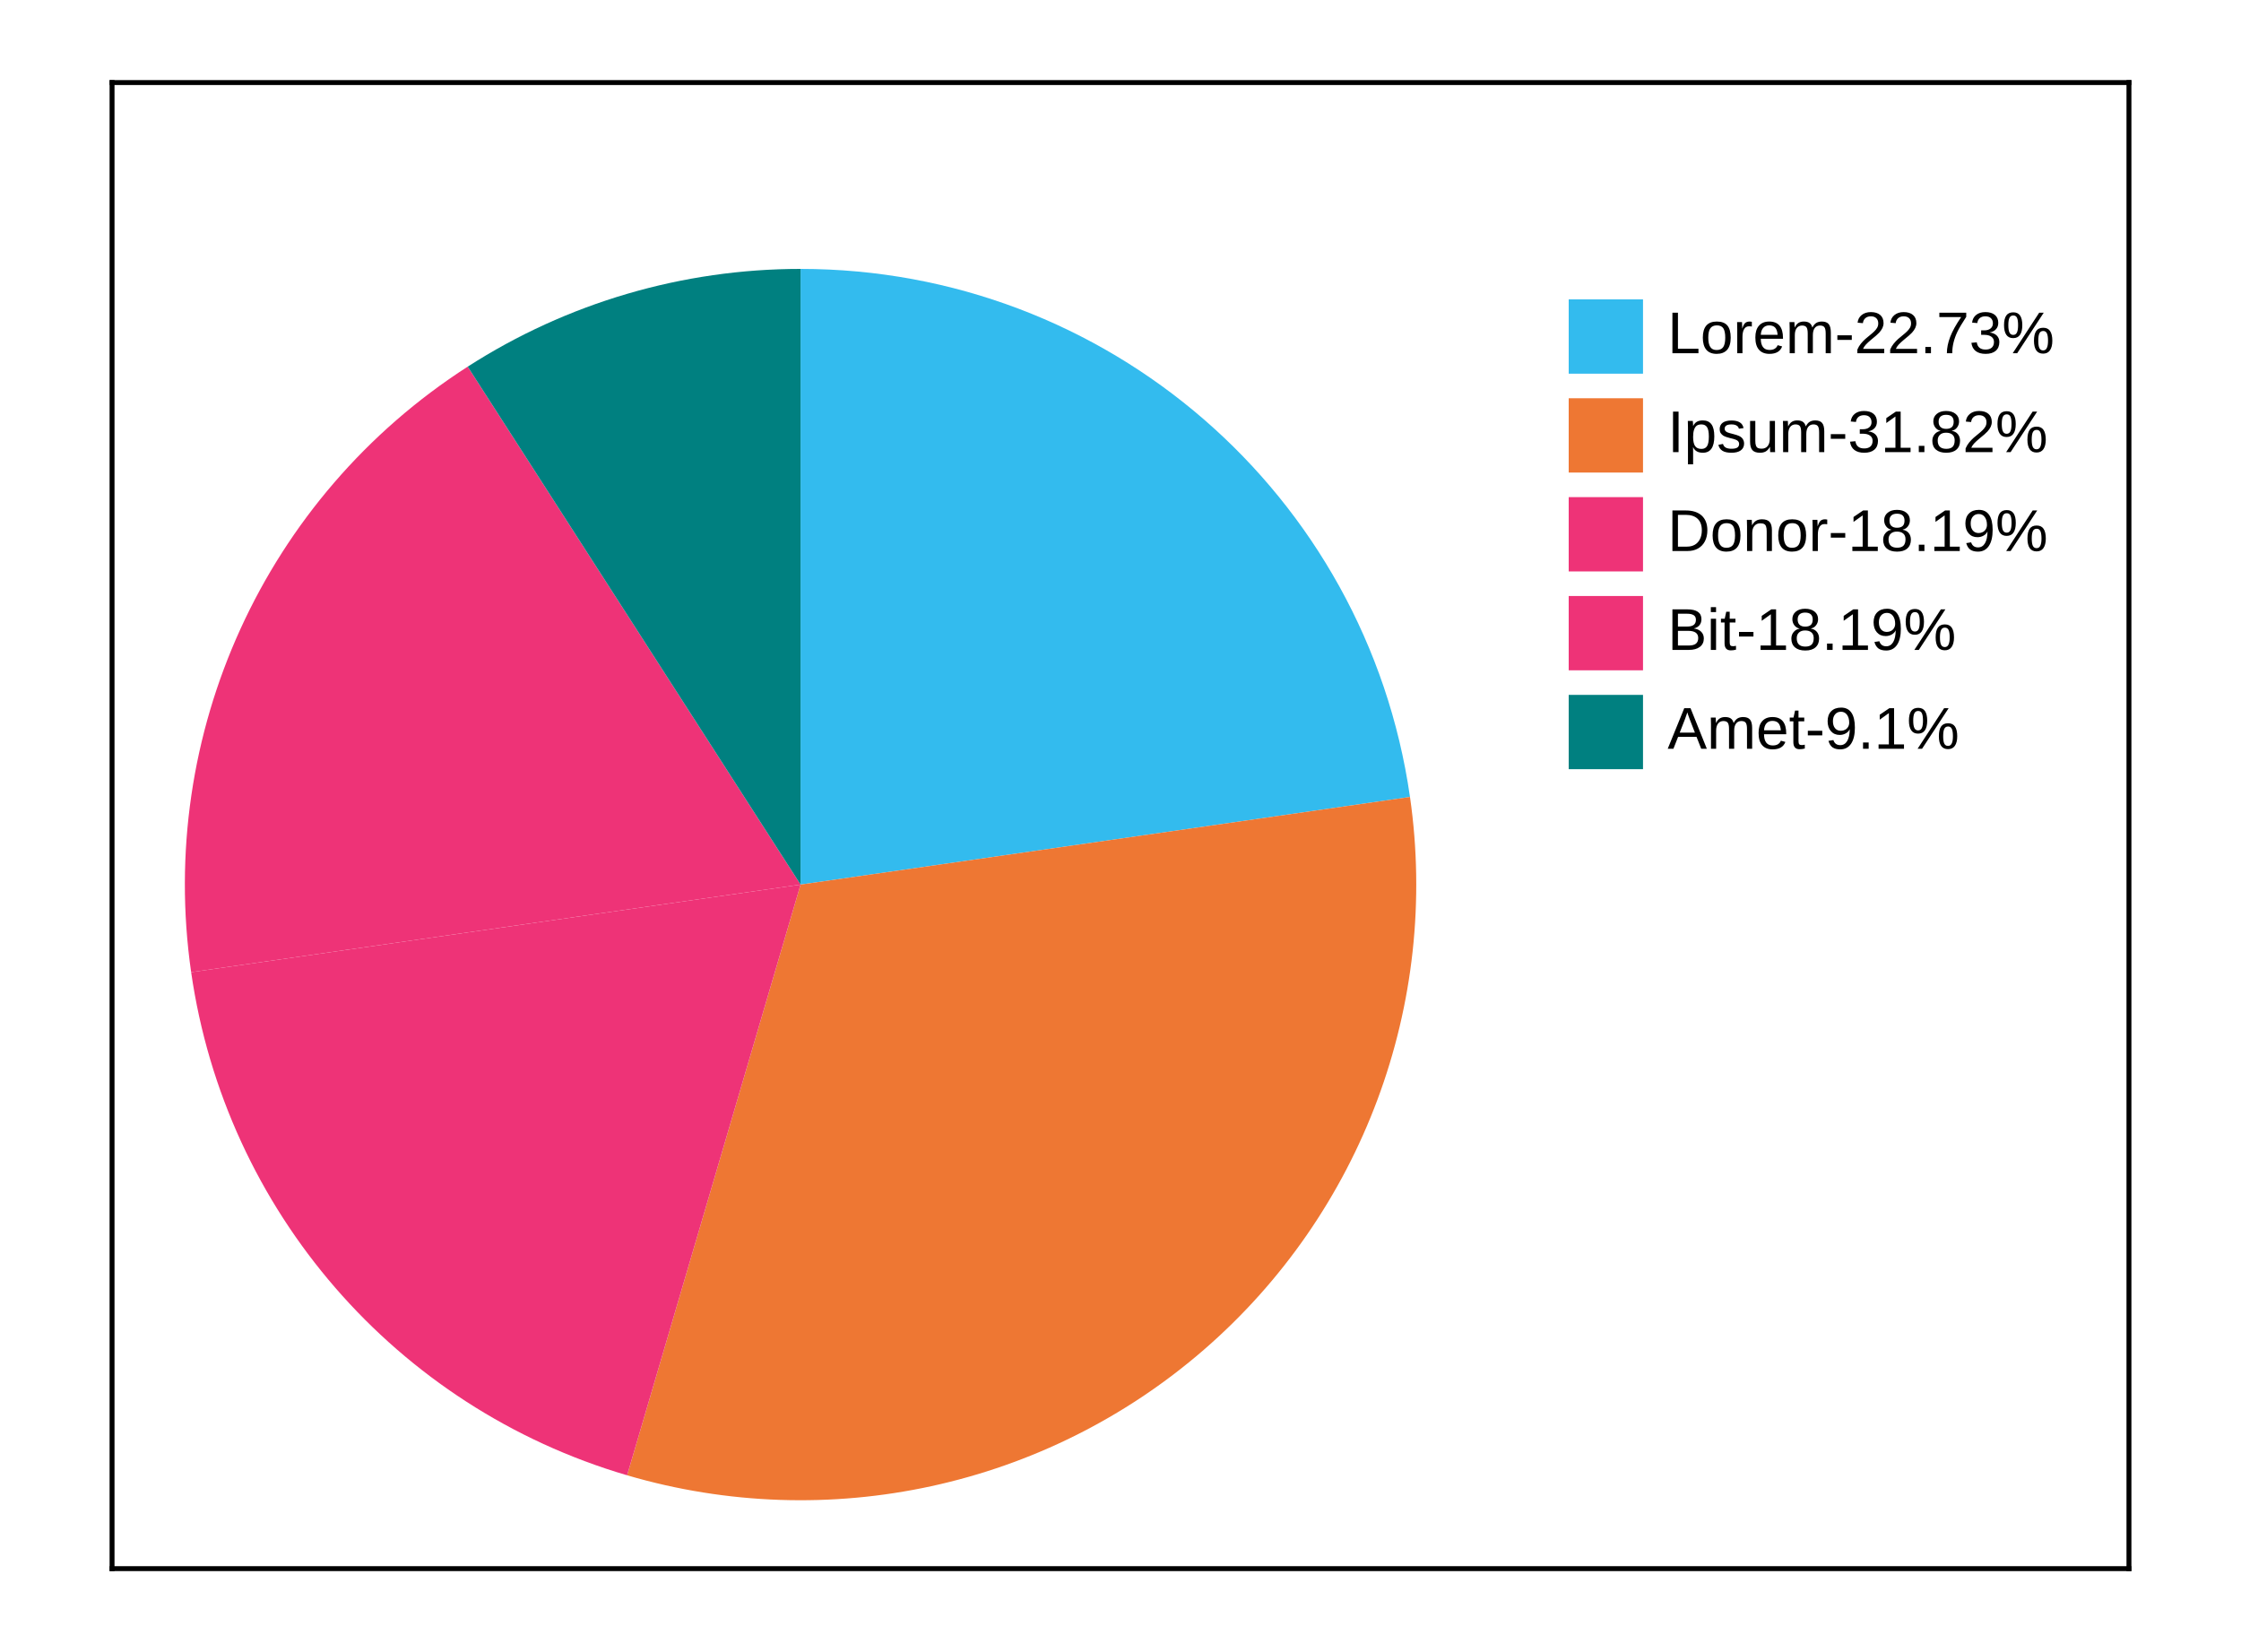
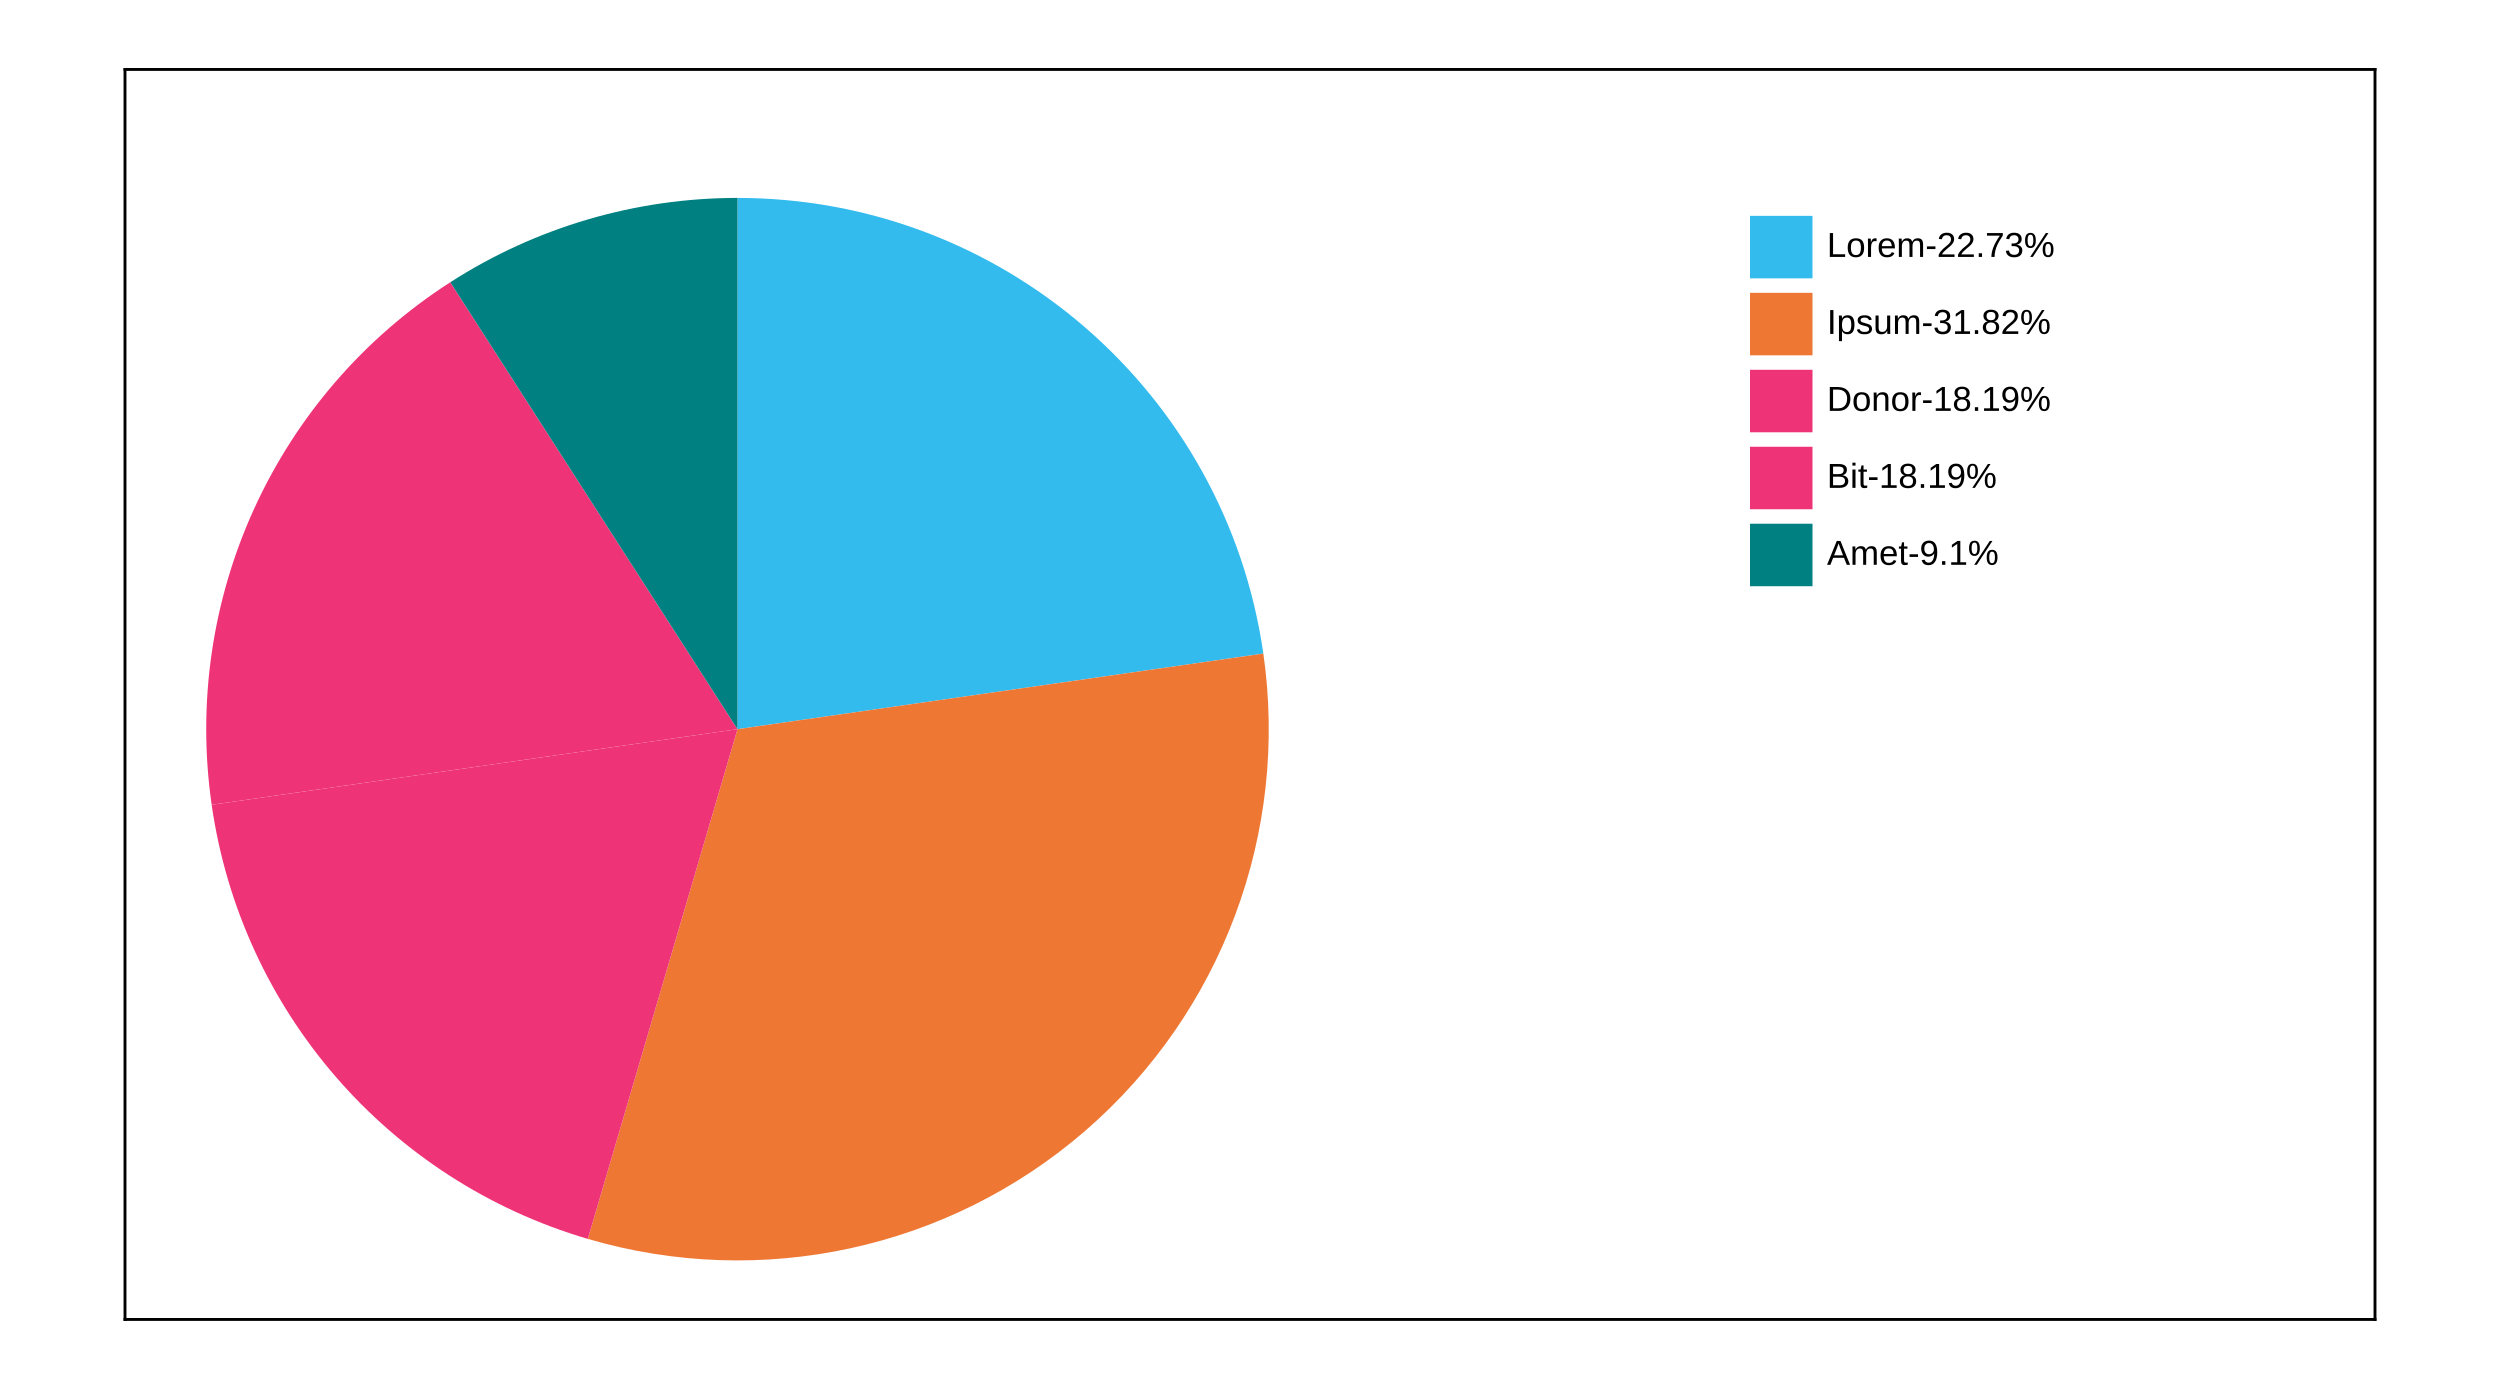
- <svg xmlns="http://www.w3.org/2000/svg" width="456.0" height="336.0" version="1.1" style="top: 0px;       left: 0px;       position: absolute;">
+ <svg xmlns="http://www.w3.org/2000/svg" width="864" height="480" version="1.1" style="top: 0px;       left: 0px;       position: absolute;">
  <g>
-     <line type="border.left" x1="22.8" y1="319.2" x2="22.8" y2="16.8" fill="rgba(0,0,0,0)" stroke="black" stroke-width="1" shape-rendering="geometricPrecision" stroke-linecap="square" stroke-dasharray="" />
-     <line type="border.right" x1="433.2" y1="319.2" x2="433.2" y2="16.8" fill="rgba(0,0,0,0)" stroke="black" stroke-width="1" shape-rendering="geometricPrecision" stroke-linecap="square" stroke-dasharray="" />
-     <line type="border.top" x1="22.8" y1="16.8" x2="433.2" y2="16.8" fill="rgba(0,0,0,0)" stroke="black" stroke-width="1" shape-rendering="geometricPrecision" stroke-linecap="square" stroke-dasharray="" />
-     <line type="border.bottom" x1="22.8" y1="319.2" x2="433.2" y2="319.2" fill="rgba(0,0,0,0)" stroke="black" stroke-width="1" shape-rendering="geometricPrecision" stroke-linecap="square" stroke-dasharray="" />
-     <text tag="figure.title" fill="black" x="228.0" y="45.8" font-size="18" font-weight="normal" font-family="Arial, Verdana, sans-serif" font-style="normal" transform="" dominant-baseline="auto" text-anchor="middle">
+     <line type="border.left" x1="43.2" y1="456.0" x2="43.2" y2="24.0" fill="rgba(0,0,0,0)" stroke="black" stroke-width="1" shape-rendering="geometricPrecision" stroke-linecap="square" stroke-dasharray="" />
+     <line type="border.right" x1="820.8" y1="456.0" x2="820.8" y2="24.0" fill="rgba(0,0,0,0)" stroke="black" stroke-width="1" shape-rendering="geometricPrecision" stroke-linecap="square" stroke-dasharray="" />
+     <line type="border.top" x1="43.2" y1="24.0" x2="820.8" y2="24.0" fill="rgba(0,0,0,0)" stroke="black" stroke-width="1" shape-rendering="geometricPrecision" stroke-linecap="square" stroke-dasharray="" />
+     <line type="border.bottom" x1="43.2" y1="456.0" x2="820.8" y2="456.0" fill="rgba(0,0,0,0)" stroke="black" stroke-width="1" shape-rendering="geometricPrecision" stroke-linecap="square" stroke-dasharray="" />
+     <text tag="figure.title" fill="black" x="432.0" y="53.0" font-size="18" font-weight="normal" font-family="Arial, Verdana, sans-serif" font-style="normal" transform="" dominant-baseline="auto" text-anchor="middle">
     
    </text>
-     <path d="M 162.9 54.72  A 125.28 125.28 0 0 1 286.905 162.171  L 162.9 180  Z" fill="#33BBEE" />
-     <path d="M 286.905 162.171  A 125.28 125.28 0 0 1 127.605 300.205  L 162.9 180  Z" fill="#EE7733" />
-     <path d="M 127.605 300.205  A 125.28 125.28 0 0 1 38.895 197.829  L 162.9 180  Z" fill="#EE3377" />
-     <path d="M 38.895 197.829  A 125.28 125.28 0 0 1 95.169 74.608  L 162.9 180  Z" fill="#EE3377" />
-     <path d="M 95.169 74.608  A 125.28 125.28 0 0 1 162.9 54.72  L 162.9 180  Z" fill="#008080" />
-     <rect type="pie.legend" stroke="rgba(0,0,0,0)" fill="#33BBEE" x="319.2" y="60.92" width="15.12" height="15.12" stroke-width="1" stroke-opacity="1.0" fill-opacity="1.0" filter="">
+     <path d="M 254.88 68.4  A 183.6 183.6 0 0 1 436.611 225.871  L 254.88 252  Z" fill="#33BBEE" />
+     <path d="M 436.611 225.871  A 183.6 183.6 0 0 1 203.154 428.163  L 254.88 252  Z" fill="#EE7733" />
+     <path d="M 203.154 428.163  A 183.6 183.6 0 0 1 73.149 278.129  L 254.88 252  Z" fill="#EE3377" />
+     <path d="M 73.149 278.129  A 183.6 183.6 0 0 1 155.618 97.546  L 254.88 252  Z" fill="#EE3377" />
+     <path d="M 155.618 97.546  A 183.6 183.6 0 0 1 254.88 68.4  L 254.88 252  Z" fill="#008080" />
+     <rect type="pie.legend" stroke="rgba(0,0,0,0)" fill="#33BBEE" x="604.8" y="74.6" width="21.6" height="21.6" stroke-width="1" stroke-opacity="1.0" fill-opacity="1.0" filter="">
      </rect>
-     <text tag="legend.label" fill="black" x="339.32" y="68.48" font-size="12" font-weight="normal" font-family="Arial, Verdana, sans-serif" font-style="normal" transform="" dominant-baseline="middle" text-anchor="start">
+     <text tag="legend.label" fill="black" x="631.4" y="85.4" font-size="12" font-weight="normal" font-family="Arial, Verdana, sans-serif" font-style="normal" transform="" dominant-baseline="middle" text-anchor="start">
     Lorem-22.73%
    </text>
-     <rect type="pie.legend" stroke="rgba(0,0,0,0)" fill="#EE7733" x="319.2" y="81.04" width="15.12" height="15.12" stroke-width="1" stroke-opacity="1.0" fill-opacity="1.0" filter="">
+     <rect type="pie.legend" stroke="rgba(0,0,0,0)" fill="#EE7733" x="604.8" y="101.2" width="21.6" height="21.6" stroke-width="1" stroke-opacity="1.0" fill-opacity="1.0" filter="">
      </rect>
-     <text tag="legend.label" fill="black" x="339.32" y="88.6" font-size="12" font-weight="normal" font-family="Arial, Verdana, sans-serif" font-style="normal" transform="" dominant-baseline="middle" text-anchor="start">
+     <text tag="legend.label" fill="black" x="631.4" y="112.0" font-size="12" font-weight="normal" font-family="Arial, Verdana, sans-serif" font-style="normal" transform="" dominant-baseline="middle" text-anchor="start">
     Ipsum-31.82%
    </text>
-     <rect type="pie.legend" stroke="rgba(0,0,0,0)" fill="#EE3377" x="319.2" y="101.16" width="15.12" height="15.12" stroke-width="1" stroke-opacity="1.0" fill-opacity="1.0" filter="">
+     <rect type="pie.legend" stroke="rgba(0,0,0,0)" fill="#EE3377" x="604.8" y="127.8" width="21.6" height="21.6" stroke-width="1" stroke-opacity="1.0" fill-opacity="1.0" filter="">
      </rect>
-     <text tag="legend.label" fill="black" x="339.32" y="108.72" font-size="12" font-weight="normal" font-family="Arial, Verdana, sans-serif" font-style="normal" transform="" dominant-baseline="middle" text-anchor="start">
+     <text tag="legend.label" fill="black" x="631.4" y="138.6" font-size="12" font-weight="normal" font-family="Arial, Verdana, sans-serif" font-style="normal" transform="" dominant-baseline="middle" text-anchor="start">
     Donor-18.19%
    </text>
-     <rect type="pie.legend" stroke="rgba(0,0,0,0)" fill="#EE3377" x="319.2" y="121.28" width="15.12" height="15.12" stroke-width="1" stroke-opacity="1.0" fill-opacity="1.0" filter="">
+     <rect type="pie.legend" stroke="rgba(0,0,0,0)" fill="#EE3377" x="604.8" y="154.4" width="21.6" height="21.6" stroke-width="1" stroke-opacity="1.0" fill-opacity="1.0" filter="">
      </rect>
-     <text tag="legend.label" fill="black" x="339.32" y="128.84" font-size="12" font-weight="normal" font-family="Arial, Verdana, sans-serif" font-style="normal" transform="" dominant-baseline="middle" text-anchor="start">
+     <text tag="legend.label" fill="black" x="631.4" y="165.2" font-size="12" font-weight="normal" font-family="Arial, Verdana, sans-serif" font-style="normal" transform="" dominant-baseline="middle" text-anchor="start">
     Bit-18.19%
    </text>
-     <rect type="pie.legend" stroke="rgba(0,0,0,0)" fill="#008080" x="319.2" y="141.4" width="15.12" height="15.12" stroke-width="1" stroke-opacity="1.0" fill-opacity="1.0" filter="">
+     <rect type="pie.legend" stroke="rgba(0,0,0,0)" fill="#008080" x="604.8" y="181.0" width="21.6" height="21.6" stroke-width="1" stroke-opacity="1.0" fill-opacity="1.0" filter="">
      </rect>
-     <text tag="legend.label" fill="black" x="339.32" y="148.96" font-size="12" font-weight="normal" font-family="Arial, Verdana, sans-serif" font-style="normal" transform="" dominant-baseline="middle" text-anchor="start">
+     <text tag="legend.label" fill="black" x="631.4" y="191.8" font-size="12" font-weight="normal" font-family="Arial, Verdana, sans-serif" font-style="normal" transform="" dominant-baseline="middle" text-anchor="start">
     Amet-9.1%
    </text>
  </g>
</svg>
